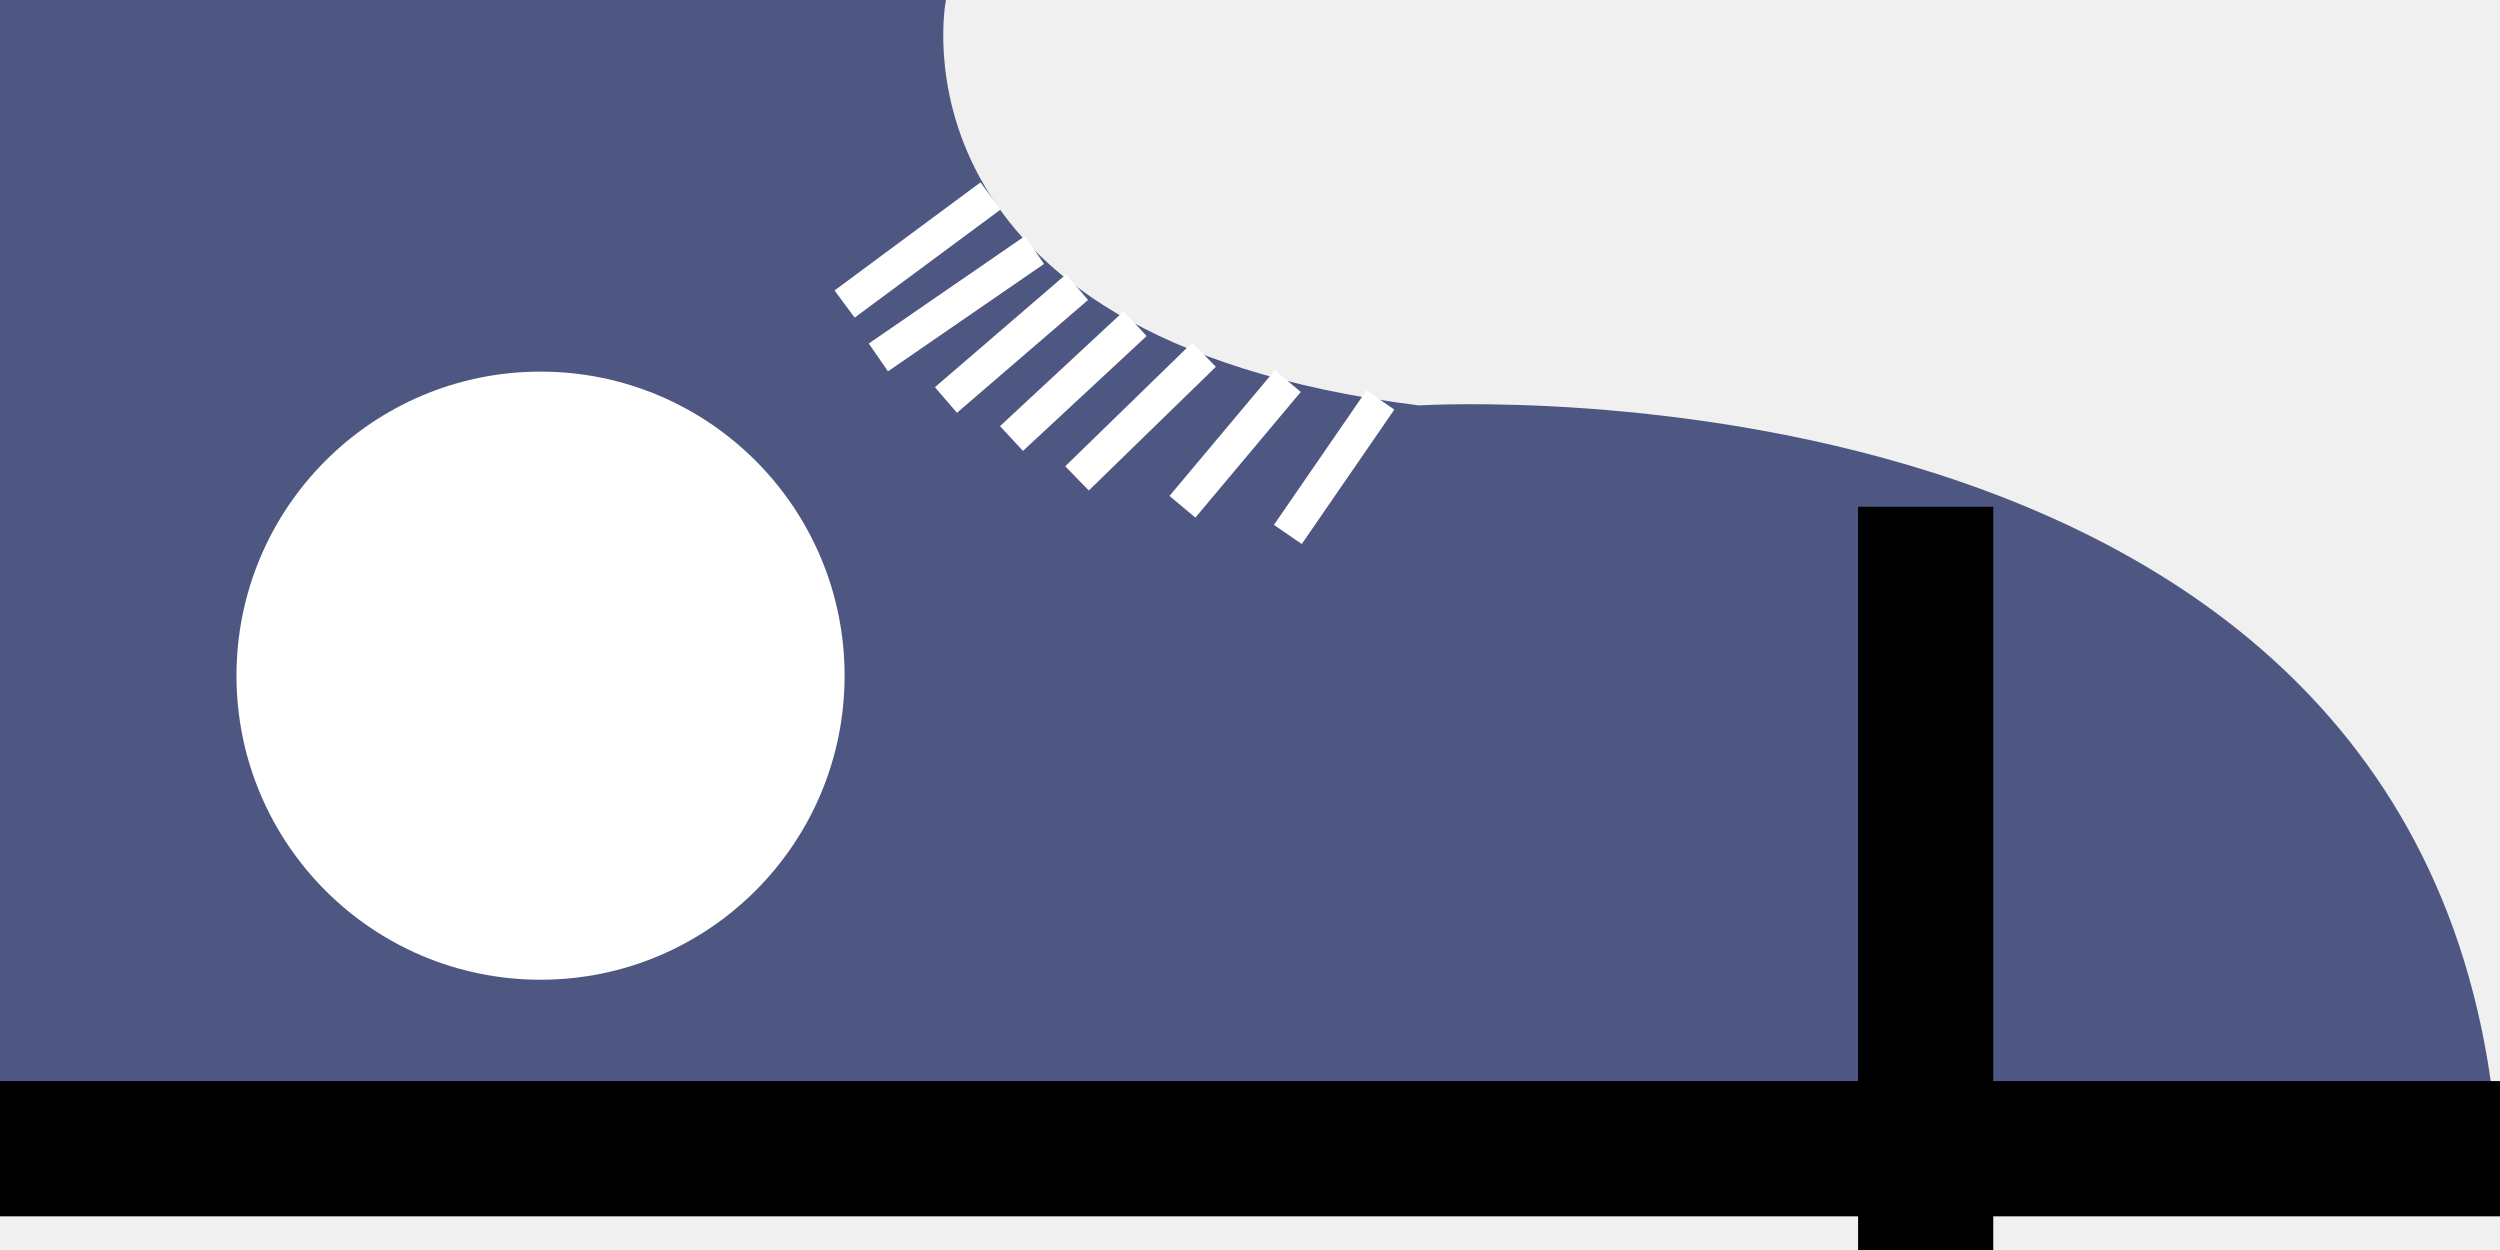
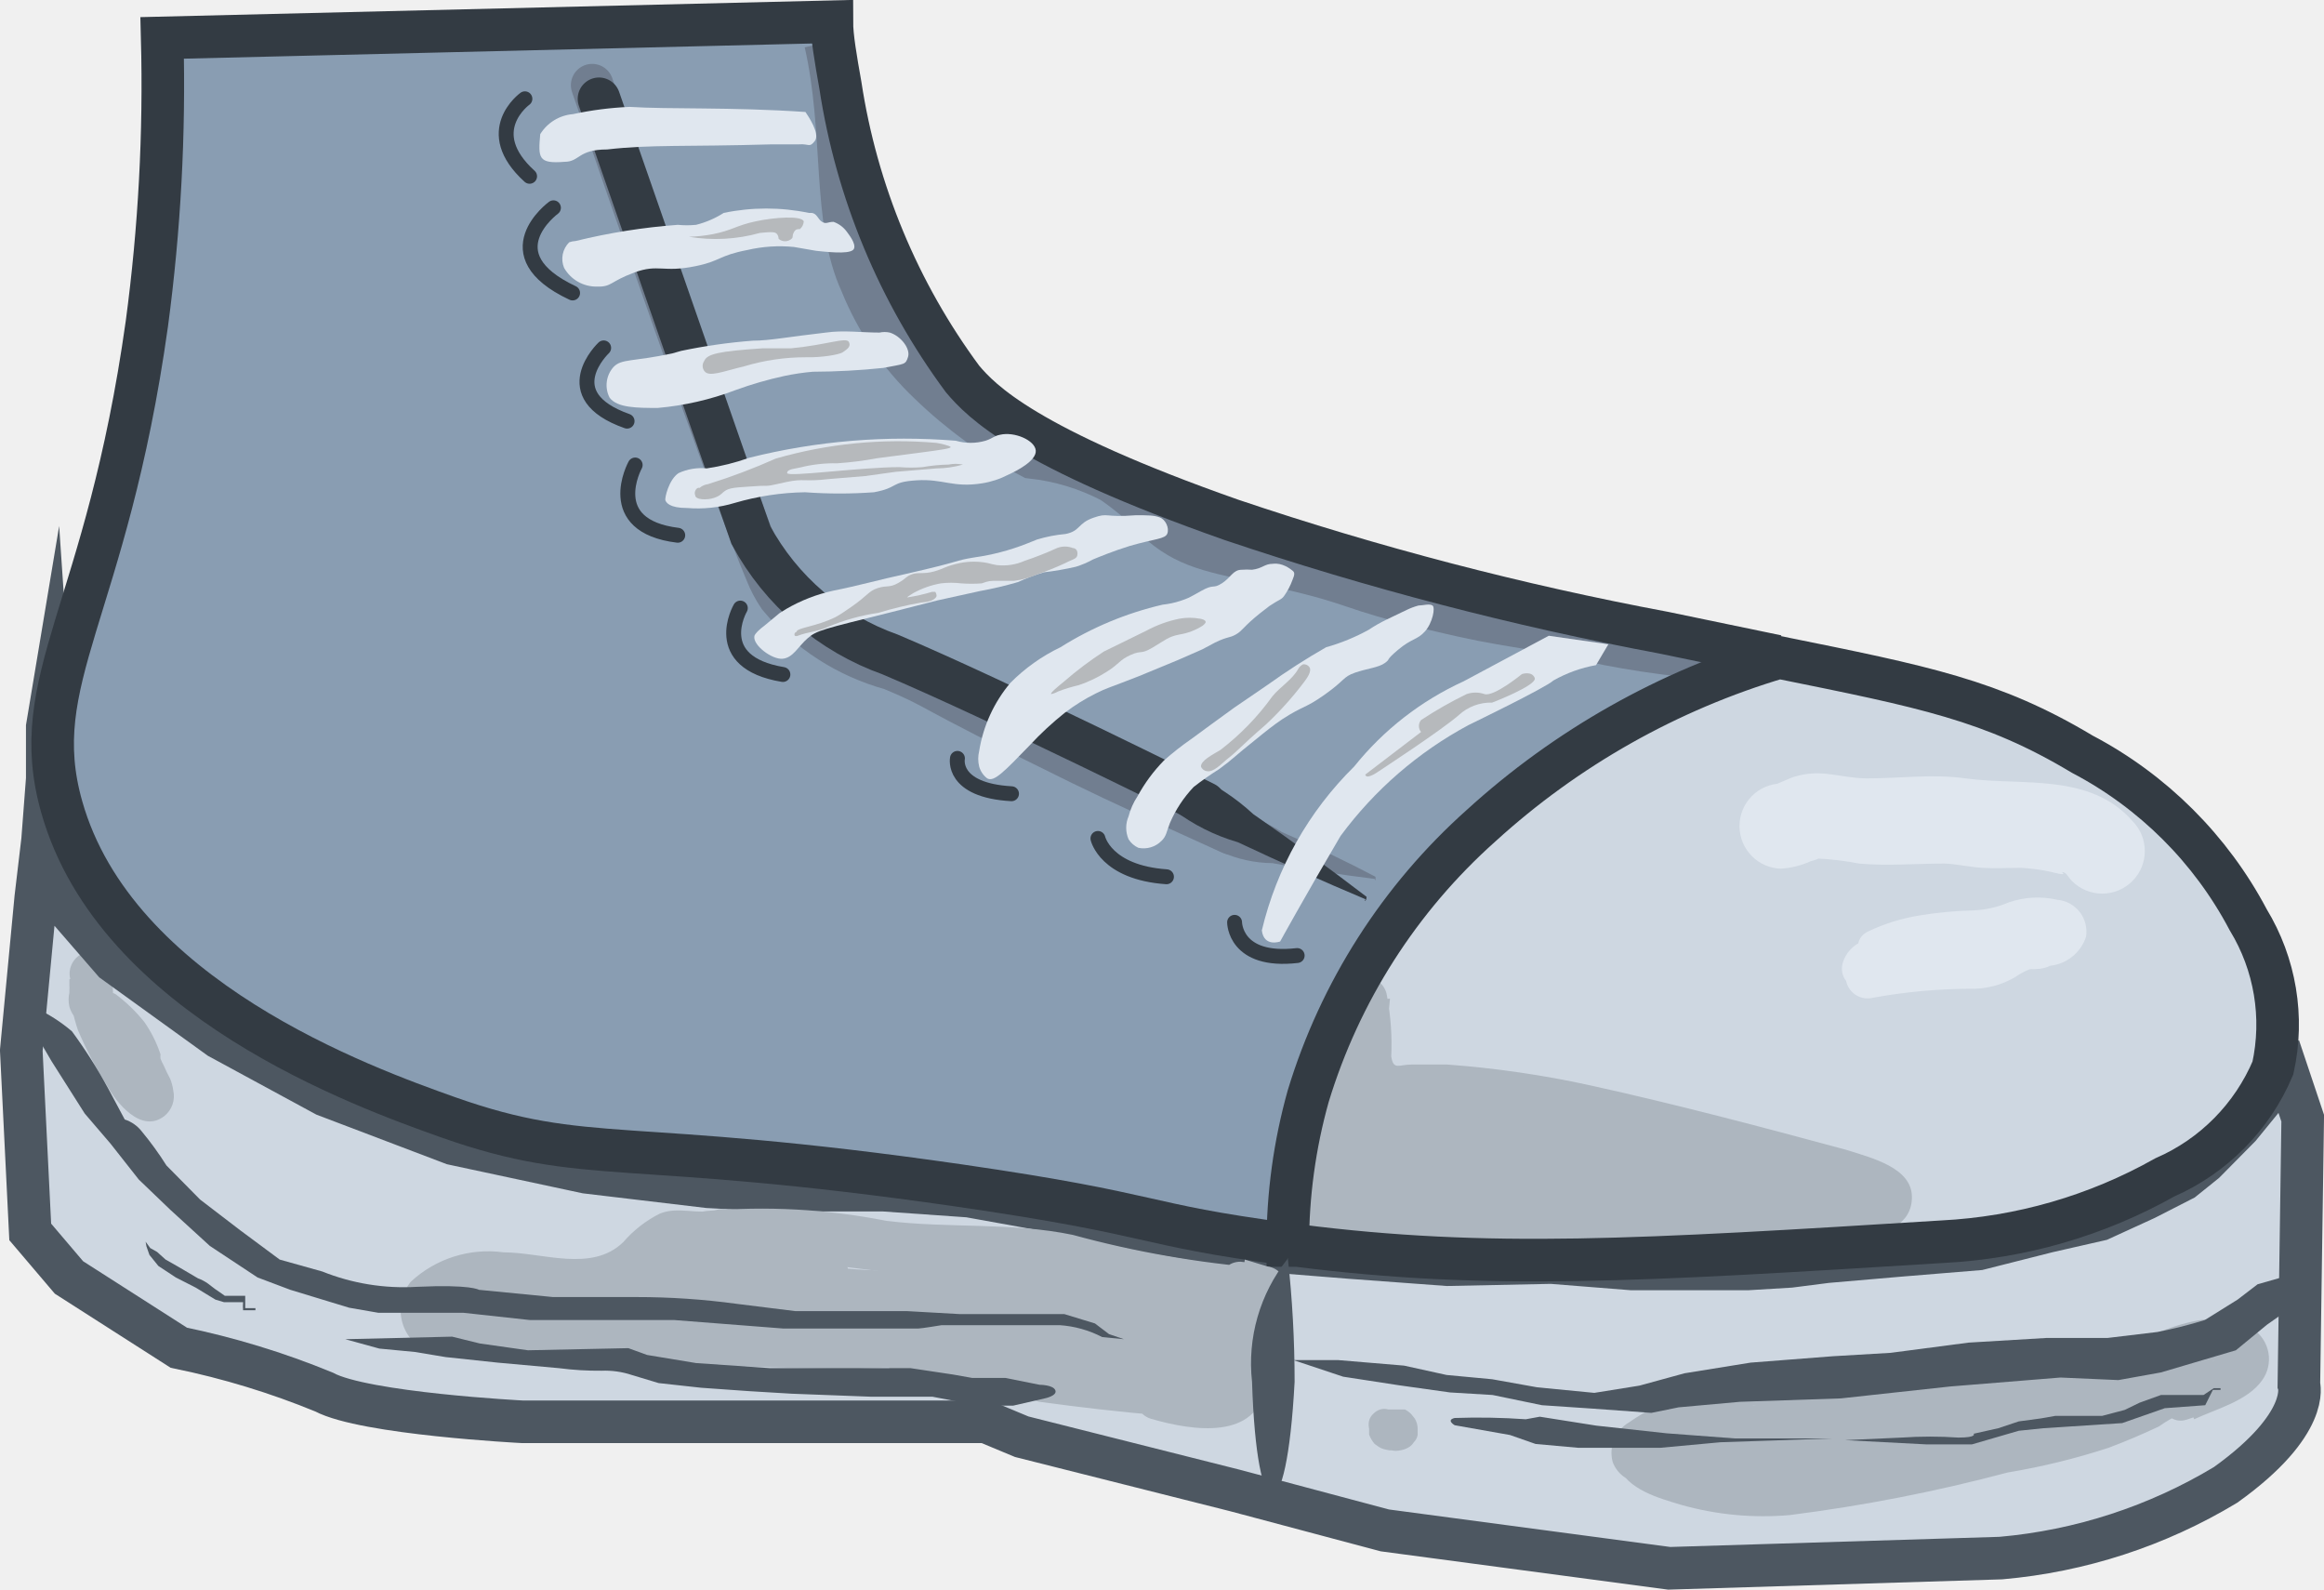
- <svg xmlns="http://www.w3.org/2000/svg" viewBox="0 0 37 18.5">
+ <svg xmlns="http://www.w3.org/2000/svg" viewBox="0 0 54.59 37.33">
  <defs>
-     <style>.cls-1{fill:#4e5782;}.cls-2,.cls-4{fill:none;}.cls-2{stroke:#000;}.cls-2,.cls-3,.cls-4{stroke-miterlimit:10;}.cls-3{fill:#fff;}.cls-3,.cls-4{stroke:#fff;}.cls-4{stroke-width:0.5px;}</style>
+     <style>.cls-1{fill:#ced7e1;}.cls-2{fill:#adb6bf;}.cls-10,.cls-3,.cls-5,.cls-6,.cls-7,.cls-8{fill:none;stroke-miterlimit:10;}.cls-3{stroke:#4d5761;}.cls-4{fill:#899db2;}.cls-5,.cls-7{stroke:#717e90;}.cls-10,.cls-6,.cls-8{stroke:#333b43;}.cls-10,.cls-7,.cls-8{stroke-linecap:round;}.cls-8{stroke-width:0.35px;}.cls-9{fill:#717e90;}.cls-11{fill:#333b43;}.cls-12{fill:#e0e7ef;}.cls-13{fill:#b6b9bc;}.cls-14{fill:#4d5761;}</style>
  </defs>
  <g id="Слой_2" data-name="Слой 2">
    <g id="Слой_1-2" data-name="Слой 1">
-       <path class="cls-1" d="M0,0H14s-1,5,7,6c0,0,16-1,16,12H0Z" />
-       <rect class="cls-2" x="28" y="8" width="1" height="10" />
-       <circle class="cls-3" cx="8" cy="10" r="4" />
-       <line class="cls-4" x1="14.66" y1="2.9" x2="12.5" y2="4.5" />
-       <line class="cls-4" x1="15.31" y1="3.7" x2="13" y2="5.29" />
-       <line class="cls-4" x1="15.94" y1="4.25" x2="14" y2="5.92" />
-       <line class="cls-4" x1="16.8" y1="4.79" x2="14.97" y2="6.49" />
-       <line class="cls-4" x1="17.82" y1="5.25" x2="15.94" y2="7.08" />
-       <line class="cls-4" x1="19.06" y1="5.64" x2="17.5" y2="7.5" />
-       <line class="cls-4" x1="20.43" y1="5.92" x2="19.06" y2="7.91" />
-       <rect class="cls-2" x="0.5" y="16.5" width="36" height="1" />
+       <path class="cls-1" d="M1.15,21.26l-.27,2.2L.64,25.33l.17,2.23L1,28.87l.76,1,1.9,1.2.85.47L6,32l2.08.66L9.69,33,12,33.2l11,.06,6.65,1.68,3,.77s3.13.47,3.13.51,2.88.29,2.88.29l3,.07L46,36.5l4-.79,2.63-1.27,1.09-1.24.12-1.4,0-2.51.12-2.2-.08-1.25-.43.1-1,1-1.23.91-5.77,1.59-14.27-.18-9.83-1.73-8-.48L7.66,25.25l-4.3-3L2,20.76l-.39-.62Z" />
+       <path class="cls-2" d="M1.63,23l0,.15a.43.43,0,0,1,0,.09c0,.1,0,.05,0,0s0,0,0,.07a.74.74,0,0,0,0,.33.68.68,0,0,0,.1.21s.05.07,0,0,0,0,0,0,.06.23.1.34a8.65,8.65,0,0,0,.67,1.28c.23.43.82,1.16,1.36.74a.6.6,0,0,0,.21-.6A1.17,1.17,0,0,0,4,25.34c-.06-.11-.11-.22-.16-.33a1,1,0,0,1-.07-.15s0,.05,0,0a.42.42,0,0,1,0-.1A2.91,2.91,0,0,0,3.39,24a3.75,3.75,0,0,0-.67-.65.5.5,0,0,0-.68.18.52.52,0,0,0,.18.69l.06.05.09.09a1.89,1.89,0,0,1,.2.2s0,0,0,.05,0-.05,0,0,.06.19.09.28.16.41.25.61.08.17.13.25a.64.64,0,0,0,.08.14l0,.05c0,.05,0,.05,0,0v-.27l0-.05.29-.23h.24c.12,0-.07,0,0,0l0,0a.23.23,0,0,1-.07-.07c-.09-.09,0,.07,0,0l-.08-.13c-.12-.21-.23-.42-.36-.62a1.83,1.83,0,0,1-.18-.3l0-.07A.87.87,0,0,1,2.85,24c0-.1-.05-.21-.08-.31a2.69,2.69,0,0,0-.19-.38l.07.25s0,0,0,0l0-.18a1,1,0,0,0,0-.17,3.5,3.5,0,0,0-.07-.45A.52.52,0,0,0,2,22.37a.52.52,0,0,0-.35.62Z" />
+       <path class="cls-1" d="M31.1,26.05a13.65,13.65,0,0,1,1.95-4.37,14.81,14.81,0,0,1,8.71-5.83l3.55.72,2.48.87,2.13,1.31,1.82,1.74,1.09,1.84.37,1.43L53,25.14l-.84,1.17-2.26,1.48-2.06.72-2.91.37-2.79.27-2.81.14H35.7l-3.6-.14-1.63-.21.3-2.47Z" />
+       <path class="cls-3" d="M53.53,24.59l.56,1.67L54,32.52s.29.91-1.72,2.35A12.3,12.3,0,0,1,47,36.59l-7.79.24-6.68-.89L29,35,24,33.74l-.84-.35-10.88,0s-3.72-.19-4.67-.7A19,19,0,0,0,4.2,31.65L1.62,30,.71,28.93.5,24.67l.34-3.59L1,19.73l.11-1.44V17.5l0-.43.07-.42.31,4.57,1.18,1.36,2.48,1.79,2.49,1.35,3,1.14,3.13.67,2.86.34,1.48.08h2.65l2,.14,2,.36,2.3.49,2.13.36,1,.11,1.5.12L34,29.7l2.44-.05,1.89.15,1.46,0,1.26,0,1-.06.86-.11,1.74-.15,1.83-.15,1.62-.41,1.23-.28,1.07-.49.88-.45.51-.41.82-.83.58-.71.22-.24" />
+       <path class="cls-2" d="M31,29a86.83,86.83,0,0,0,12.7,0c.56,0,1.22-.23,1.21-.9S44,27.2,43.36,27c-2-.54-4-1.07-6-1.51A23.79,23.79,0,0,0,34,25c-.28,0-.56,0-.85,0s-.42.14-.47-.19a6.14,6.14,0,0,0-.1-1.42.5.5,0,0,0-1,.13,17.83,17.83,0,0,1-1,4.4.51.51,0,0,0,.49.64,112.08,112.08,0,0,0,12,0c.45,0,.73-.69.25-.93a7.1,7.1,0,0,0-2.53-.6,18.37,18.37,0,0,1-2.93-.61,19.54,19.54,0,0,0-2.82-.56,5.85,5.85,0,0,0-2.73.05c-.53.21-1.07.81-.53,1.34s1.67.45,2.34.53c2.16.23,4.33.42,6.49.61.64.06.64-.94,0-1l-4.93-.45c-.8-.08-1.6-.16-2.4-.26a3.47,3.47,0,0,0-.55-.08c-.17-.11-.24-.07-.2.13s0,.27.25.08A3.24,3.24,0,0,1,34,26.68a22,22,0,0,1,4.55.87,12,12,0,0,0,2.14.39,6.32,6.32,0,0,1,2.23.48l.25-.93a112.08,112.08,0,0,1-12,0l.48.63a19.06,19.06,0,0,0,1-4.67l-1,.13c.25.7-.24,1.85.61,2.28a3.92,3.92,0,0,0,1.53.08,12,12,0,0,1,1.8.22c2.36.44,4.68,1,7,1.67l.92.25s.58.2.4,0c-.06-.08-.76,0-.87,0l-1,0c-1.21.05-2.41.15-3.62.19A49.32,49.32,0,0,1,31,28c-.64-.07-.63.93,0,1Z" />
+       <path class="cls-2" d="M31.71,26c0,.08,0,.09,0,0s0,.08,0,.05a1.08,1.08,0,0,0-.13.29,1.66,1.66,0,0,0-.1.54,1.88,1.88,0,0,0,0,.53.64.64,0,0,0,.53.44,1.75,1.75,0,0,0,1.19-.1,1.39,1.39,0,0,0,.42-.31,1.57,1.57,0,0,0,.19-.26s.13-.22.07-.16l-.22.13c-.07,0,0,0,0,0h.52a1.66,1.66,0,0,1,.54.14c.41.16.86.07,1.26.22a.52.52,0,0,0,.62-.35.52.52,0,0,0-.35-.62c-.38-.13-.79-.06-1.16-.18a5.25,5.25,0,0,0-.52-.17,3.77,3.77,0,0,0-.67,0,1.35,1.35,0,0,0-.66.09c-.2.12-.22.32-.36.49a.61.61,0,0,1-.68.15l.18.18v0l.06.25a1.51,1.51,0,0,1,.07-.67,1.11,1.11,0,0,0,.12-.89.53.53,0,0,0-.62-.35.51.51,0,0,0-.34.62Z" />
+       <polygon class="cls-4" points="4.11 1.16 3.92 3.46 3.5 8.54 2.34 13.35 1.62 16.27 1.62 18.53 2.53 20.84 5.16 23.46 8.91 25.46 12.28 26.51 16.18 26.93 19.71 27.22 24.04 27.87 27.24 28.53 29.73 29.03 30.17 29.03 30.25 27.15 30.99 24.09 32.41 21.58 35.36 18.53 38.54 16.36 40.03 15.76 40.57 15.38 40.27 14.73 36.17 13.99 32.54 13.13 29.27 12.08 27.27 11.27 25.28 10.4 23.71 9.54 22.35 8.42 20.8 5.36 20.2 3.18 19.82 0.68 15.02 0.81 8.56 1.07 5.82 1.16 4.11 1.16" />
+       <path class="cls-5" d="M19.39,1c.48,2.1.16,4.18.84,5.65A6.68,6.68,0,0,0,21.83,9a10.49,10.49,0,0,0,2.4,1.74,5.31,5.31,0,0,1,1.88.57,6.92,6.92,0,0,1,1.16,1c.72.61,1.35.65,2.84,1,1.93.44,1.42.48,3.59,1,1.95.47,1.81.3,4.08.82a22.83,22.83,0,0,0,3.4.39" />
+       <path class="cls-6" d="M53.39,25.08a4.87,4.87,0,0,1-2.54,2.57,11.87,11.87,0,0,1-5.22,1.51c-7.11.44-10.66.66-15.15.09l-.23,0a12.9,12.9,0,0,1,.48-3.51,13.94,13.94,0,0,1,4.06-6.35,18,18,0,0,1,7-3.95c3.41.69,5,1,7.12,2.27a9.29,9.29,0,0,1,3.9,3.89A4.73,4.73,0,0,1,53.39,25.08Z" />
+       <path class="cls-6" d="M30.25,29.22c-3.6-.48-2.9-.68-7.72-1.38-7.89-1.14-8.71-.44-12-1.6-2-.71-7.81-2.8-9.08-7.29-.85-3,1.05-4.56,2-11.35A42.17,42.17,0,0,0,3.81.89L19.54.51c0,.35.09.87.2,1.49a15.52,15.52,0,0,0,2.87,6.9c.44.52,1.48,1.61,6.32,3.31a75,75,0,0,0,10.16,2.65l2.65.55" />
+       <path class="cls-7" d="M13.91,2C14.49,3.7,17.25,11.7,18,13.44a2.92,2.92,0,0,0,.3.57,5.22,5.22,0,0,0,2.64,1.7c1.26.53.46.27,4.46,2.23.94.46,2.13,1,3.52,1.63" />
+       <path class="cls-8" d="M12.33,2.32s-1.06.76.11,1.82" />
+       <path class="cls-8" d="M13,4.88s-1.49,1.09.45,2" />
+       <path class="cls-8" d="M14.18,8.17S13,9.28,14.73,9.89" />
+       <path class="cls-8" d="M14.92,10.92s-.79,1.43,1,1.65" />
+       <path class="cls-8" d="M17.39,14.28s-.74,1.27,1,1.56" />
+       <path class="cls-8" d="M22.49,17.81s-.15.75,1.27.83" />
+       <path class="cls-8" d="M25.79,19.69s.18.8,1.61.9" />
+       <path class="cls-8" d="M29,21.66s0,.95,1.47.78" />
+       <path class="cls-9" d="M32.29,20.64c-.81-.1-1.61-.22-2.4-.37a3,3,0,0,1-2.21-1,.07.07,0,0,1,0-.09,2.92,2.92,0,0,1,2.43.36c.74.32,1.48.67,2.2,1.05a0,0,0,0,1,0,.09Z" />
+       <path class="cls-10" d="M14.07,2.32l3.57,10.25a6,6,0,0,0,3.27,2.8c2.58,1.09,7.39,3.49,7.39,3.49" />
+       <path class="cls-11" d="M32.08,21.12c-1-.42-2-.87-3-1.34a4.63,4.63,0,0,1-2.64-2,5.12,5.12,0,0,1,3,1.34c.9.62,1.78,1.27,2.66,1.94,0,0,0,.11-.05.09Z" />
+       <path class="cls-12" d="M29.64,21.85A8,8,0,0,1,31.81,18a7.05,7.05,0,0,1,2.57-2l2-1.07,1.4.2-.29.49a3.16,3.16,0,0,0-1,.36c-.18.17-2,1.05-2,1.05a9.08,9.08,0,0,0-3,2.6c-.86,1.46-1.42,2.48-1.42,2.48S29.69,22.25,29.64,21.85Z" />
+       <path class="cls-13" d="M32.07,18.19l1.31-1a.22.22,0,0,1,0-.28,9.36,9.36,0,0,1,1.07-.61.64.64,0,0,1,.42,0c.22.07.88-.47.88-.47s.23-.08.3.09-1,.58-1,.58a1.11,1.11,0,0,0-.78.29c-.38.34-1.94,1.36-1.94,1.36S32.09,18.31,32.07,18.19Z" />
+       <path class="cls-12" d="M12.69,3.15a1,1,0,0,1,.77-.47,7.94,7.94,0,0,1,1.33-.17c.93.06,2.37,0,4.13.12.06.09.35.51.22.68s-.13.06-.38.08l-.63,0c-2.06.06-2.82,0-3.87.12-.69,0-.64.29-1,.29C12.64,3.85,12.64,3.71,12.69,3.15Z" />
+       <path class="cls-12" d="M13.52,5.66a14.57,14.57,0,0,1,2.4-.38,2.23,2.23,0,0,0,.43,0A2.2,2.2,0,0,0,17,5,4.9,4.9,0,0,1,19,5h.05c.14,0,.16.15.26.21s.13,0,.27,0a.66.66,0,0,1,.31.23c.05.07.22.28.17.4s-.44.1-.89.05l-.52-.09a3.37,3.37,0,0,0-1.09.07c-.68.13-.63.26-1.22.38-.77.16-.87-.06-1.44.15s-.53.34-.87.33a.87.87,0,0,1-.78-.44.55.55,0,0,1,.12-.6A.51.51,0,0,1,13.52,5.66Z" />
+       <path class="cls-13" d="M16.18,5.56a3.47,3.47,0,0,0,.56-.06c.46-.09.54-.2,1-.3s1.1-.14,1.14,0a.26.26,0,0,1-.09.18c-.06,0-.11,0-.15.09s0,.1-.05.14a.23.23,0,0,1-.3,0s0-.1-.07-.14-.33,0-.37,0A3.84,3.84,0,0,1,16.18,5.56Z" />
+       <path class="cls-12" d="M14.41,8.62c.19-.2.44-.12,1.38-.32L16,8.24A13,13,0,0,1,17.69,8c.39,0,.83-.09,1.71-.19.41-.06.84,0,1.26,0a.56.56,0,0,1,.24,0c.26.08.49.38.43.57s-.07.16-.58.26a16.46,16.46,0,0,1-1.66.09,5.54,5.54,0,0,0-.67.1,8.71,8.71,0,0,0-1.14.33,6.81,6.81,0,0,1-1.83.42c-.48,0-.95,0-1.13-.24A.64.64,0,0,1,14.41,8.62Z" />
+       <path class="cls-13" d="M16.54,8.48c.07-.17.34-.23,1.37-.3l.67,0c.84-.08,1.3-.27,1.36-.15s-.06.18-.14.24-.52.13-.87.12a5,5,0,0,0-1.44.21c-.5.12-.83.26-.94.12A.2.2,0,0,1,16.54,8.48Z" />
+       <path class="cls-12" d="M16.14,11.93c-.42,0-.49-.13-.51-.18s.08-.49.31-.64A1.27,1.27,0,0,1,16.6,11a5.28,5.28,0,0,0,1-.25,15,15,0,0,1,4.85-.4,1.26,1.26,0,0,0,.7,0c.18-.06.19-.11.34-.14.34-.08.82.13.84.37s-.45.48-.65.57a2,2,0,0,1-.61.2c-.69.11-.91-.11-1.54-.07s-.41.17-1,.28a11,11,0,0,1-1.62,0,6.24,6.24,0,0,0-1.65.25A3,3,0,0,1,16.14,11.93Z" />
+       <path class="cls-13" d="M16.33,11.63c0,.11.28.12.45.06s.16-.11.28-.18.38-.07.8-.1c.26,0,.19,0,.61-.09s.41,0,1-.07l.85-.07.72-.1L22,11a2.31,2.31,0,0,0,.62-.09.86.86,0,0,0-.34,0,3.94,3.94,0,0,0-.61.06,3.35,3.35,0,0,1-.54,0c-.91,0-2.63.24-2.64.14s.24-.11.3-.13a3.29,3.29,0,0,1,.88-.1,8.14,8.14,0,0,0,.94-.12l1-.13c.54-.07.72-.1.72-.13s-.26-.09-.34-.1a10.38,10.38,0,0,0-3.77.37,14.32,14.32,0,0,1-1.59.6.38.38,0,0,0-.2.09C16.37,11.43,16.29,11.55,16.33,11.63Z" />
+       <path class="cls-12" d="M17.72,14.94s0-.07.24-.25l.35-.29.16-.1a3.82,3.82,0,0,1,1.11-.43c.56-.11,1.13-.27,1.69-.39,1.37-.31,1.12-.31,1.62-.39a5.4,5.4,0,0,0,1.22-.32l.25-.1a3.32,3.32,0,0,1,.67-.13c.35-.07.28-.25.65-.38s.24,0,1-.06c.29,0,.42,0,.56.05s.23.25.18.38-.29.12-.88.29c-.39.12-.75.27-.87.32a2.08,2.08,0,0,1-.4.17,6.94,6.94,0,0,1-.75.13,4.61,4.61,0,0,0-.61.23,8.74,8.74,0,0,1-.89.21l-1,.22-1.1.28c-1.6.4-1.73.42-1.95.61s-.34.46-.59.48S17.68,15.15,17.72,14.94Z" />
+       <path class="cls-13" d="M18.71,14.84c0-.1.46-.12.92-.35.13-.07.22-.14.37-.24.39-.27.4-.37.62-.44s.27,0,.48-.12.16-.14.31-.2.28,0,.53-.07.25-.12.62-.2a1.69,1.69,0,0,1,.63,0,2.25,2.25,0,0,0,.22.05,1.26,1.26,0,0,0,.66-.1,7.76,7.76,0,0,0,.76-.3.51.51,0,0,1,.37,0s.11,0,.11.13-.09.12-.28.22a6.53,6.53,0,0,1-.67.27,1.91,1.91,0,0,1-.54.15c-.15,0-.19,0-.38,0s-.21,0-.38.06a3.13,3.13,0,0,1-.48,0,2,2,0,0,0-.48,0,2.09,2.09,0,0,0-.65.23c-.1.06-.14.09-.14.1a4.13,4.13,0,0,0,.58-.13s.05,0,.08,0A.18.18,0,0,1,22,14c-.05.12-.25.14-.36.15a8.42,8.42,0,0,0-1,.24,5,5,0,0,0-1.19.33c-.22.11-.48.12-.71.21a.08.08,0,0,1-.07,0A.06.06,0,0,1,18.71,14.84Z" />
+       <path class="cls-12" d="M29.9,13.24c-.2,0-.24.11-.49.14a1.56,1.56,0,0,0-.24,0c-.21,0-.25.18-.47.32s-.17,0-.49.18-.28.16-.48.23a2,2,0,0,1-.42.09,7.82,7.82,0,0,0-2.4,1,4.22,4.22,0,0,0-1.18.84A3.3,3.3,0,0,0,23,17.64.75.75,0,0,0,23,18a.52.52,0,0,0,.19.28c.16.09.39-.15,1-.78a7.47,7.47,0,0,1,.82-.76,4.46,4.46,0,0,1,.74-.46c.26-.13.26-.11,1-.4l.92-.38.57-.25.3-.16c.31-.15.33-.1.49-.19s.17-.18.57-.5l.22-.17c.24-.16.27-.14.34-.23a1.61,1.61,0,0,0,.2-.38c.06-.14.05-.18,0-.22S30.12,13.21,29.9,13.24Z" />
+       <path class="cls-13" d="M28.24,14.7s.09-.06.08-.1-.07-.06-.13-.07a1.34,1.34,0,0,0-.49,0,2.81,2.81,0,0,0-.77.28l-1,.49A8.36,8.36,0,0,0,25,16c-.17.14-.33.27-.31.3a.52.52,0,0,0,.16-.06,3.68,3.68,0,0,1,.49-.15,3,3,0,0,0,.65-.31c.32-.2.3-.28.57-.4s.22,0,.51-.17.37-.26.64-.31A1.42,1.42,0,0,0,28.24,14.7Z" />
+       <path class="cls-12" d="M26.51,19.71a.68.68,0,0,1,0-.54,1.56,1.56,0,0,1,.21-.47,3.79,3.79,0,0,1,.62-.84,6.73,6.73,0,0,1,.65-.51c.28-.21.59-.43,1-.73l.79-.54a15.86,15.86,0,0,1,1.37-.88,4.7,4.7,0,0,0,1-.41,3.53,3.53,0,0,1,.42-.24l.48-.23a1.55,1.55,0,0,1,.27-.1c.1,0,.26-.05.33,0s0,.41-.18.61-.31.16-.63.43-.16.2-.31.31-.43.13-.71.23-.22.17-.7.51-.49.25-1,.58c-.22.15-.37.27-.64.49-.48.38-.51.44-.84.68a7.17,7.17,0,0,0-.6.42,2.87,2.87,0,0,0-.56.85c-.08.2-.08.31-.2.42a.59.59,0,0,1-.54.16A.53.53,0,0,1,26.51,19.71Z" />
+       <path class="cls-13" d="M28.21,18c0-.14.26-.27.46-.39a6,6,0,0,0,1.22-1.26c.19-.23.47-.39.61-.65a.27.27,0,0,1,.11-.1.16.16,0,0,1,.15.07c.06.1-.07.27-.13.35a7.78,7.78,0,0,1-.9,1c-.67.58-.58.55-.92.82-.13.11-.31.3-.46.27A.17.17,0,0,1,28.21,18Z" />
+       <path class="cls-2" d="M41.26,33a16,16,0,0,0-2.49.28A.9.9,0,0,0,38,34.4c.21.59,1,.79,1.49.94a7.1,7.1,0,0,0,2.55.24,38.82,38.82,0,0,0,5.12-1A16.18,16.18,0,0,0,49.53,34c.4-.15.8-.32,1.18-.5a3.3,3.3,0,0,1,1.2-.53l-.35-.86a.61.61,0,0,1-.4.3l.38.92c.51-.24,1.26-.43,1.6-.92a.85.85,0,0,0-.22-1.2c-1.1-.72-2.74.38-3.78.73A27.15,27.15,0,0,1,40,33.08v1l6.28-.18a16.69,16.69,0,0,0,2.83-.19,3,3,0,0,0,1.93-1.07c.38-.64-.28-1.07-.86-1.1a18.09,18.09,0,0,0-3,.38c-2.07.28-4.15.5-6.23.68a4.43,4.43,0,0,0-2.68.8.83.83,0,0,0-.39.93.75.75,0,0,0,.77.49c.64,0,.65-1,0-1l.21.18-.15.36c.71-.78,1.75-.71,2.73-.8s2-.2,3.05-.31,2-.23,2.93-.36l1.35-.18c.27,0,1.31-.34,1.54-.12l-.14-.36c0-.08-.43.21-.44.22a2.65,2.65,0,0,1-.49.2,4.85,4.85,0,0,1-1.2.19c-.87,0-1.74.06-2.61.08L40,33.08a.5.5,0,0,0,0,1,28.11,28.11,0,0,0,6.35-.48,26.57,26.57,0,0,0,3-.74c.5-.17,1-.39,1.47-.58s1.17-.51,1.61-.2l-.23-.3c.05.13-1.13.6-1.22.64-.52.24-.15,1.09.38.92a1.68,1.68,0,0,0,.85-.56.51.51,0,0,0-.36-.85,3,3,0,0,0-1.39.51,13.19,13.19,0,0,1-1.91.78c-1.26.4-2.58.61-3.87.89a12.11,12.11,0,0,1-4.14.44,5.21,5.21,0,0,1-1-.21,5.49,5.49,0,0,0-.57-.2l-.12.09.14,0a5,5,0,0,0,1-.13c.38,0,.76-.08,1.15-.1.64,0,.64-1,0-1Z" />
+       <path class="cls-12" d="M41.81,20.4a1.94,1.94,0,0,0,.71-.17s.29-.08.15-.07a6.89,6.89,0,0,1,1,.12c.66.06,1.31,0,2,0,.22,0,.58.08.89.1s.61,0,.91,0a4.42,4.42,0,0,1,.73.1s.39.11.23,0c.11,0,.12.08.24.21a1,1,0,0,0,1.42,0,1,1,0,0,0,0-1.41c-1-1.14-2.59-.82-3.92-1-.77-.11-1.54,0-2.32,0-.38,0-.76-.11-1.14-.12a1.87,1.87,0,0,0-.62.1l-.33.14c-.17.08-.13.07.1,0a1,1,0,0,0-1,1,1,1,0,0,0,1,1Z" />
+       <path class="cls-2" d="M45.4,33.4c-.95.15-1.9.29-2.86.35a19.9,19.9,0,0,1-2.89-.07c-.64-.06-.64.94,0,1a18.89,18.89,0,0,0,3,.06c1-.07,2-.22,3-.37a.51.51,0,0,0,.35-.62.52.52,0,0,0-.61-.35Z" />
+       <path class="cls-2" d="M24.7,29.76a4.67,4.67,0,0,1-.91.15c-.28,0-.57-.08-.85-.08-.59,0-1.17,0-1.76,0a10.14,10.14,0,0,1-3.34-.45l-.14,1a12.78,12.78,0,0,1,1.75,0c.64.05.64-.95,0-1a12.78,12.78,0,0,0-1.75,0,.5.5,0,0,0-.13,1,11,11,0,0,0,3.61.49c.63,0,1.26,0,1.89,0a6,6,0,0,0,.84.07A9.78,9.78,0,0,0,25,30.72c.63-.11.36-1.08-.27-1Z" />
+       <path class="cls-12" d="M44.26,22.88c-.11.11-.13.14-.06.11l.12,0c.09-.05.15-.12.23-.17a2.17,2.17,0,0,0,.38-.22c.4-.33,0-.95-.49-.83l-.43.11.39.91a4.22,4.22,0,0,1,1-.28,8.57,8.57,0,0,1,1-.07,3,3,0,0,0,1.06-.22.74.74,0,0,1,.33-.09l.24,0,.1,0c.12,0,.09,0-.08-.11v-.27l0,.06.13-.22c-.06.08-.26.09-.37.11a3,3,0,0,0-.52.11c-.34.14-.59.38-1,.38a16.8,16.8,0,0,0-2.55.24.5.5,0,0,0,.26,1,13.08,13.08,0,0,1,2.25-.21,2,2,0,0,0,1.08-.27,1.7,1.7,0,0,1,.35-.19c.16,0,.32,0,.48-.08A1,1,0,0,0,49,22a.75.75,0,0,0-.68-.87,2.06,2.06,0,0,0-1.13.06,2.39,2.39,0,0,1-.84.19,9,9,0,0,0-1.27.12,4.45,4.45,0,0,0-1.19.37c-.52.24-.14,1,.39.91l.43-.11-.49-.83c.05-.05.09-.05,0,0a.67.67,0,0,0-.18.07c-.11.07-.19.15-.25.18a.79.79,0,0,0-.51.54c-.14.62.83.89,1,.26Z" />
+       <path class="cls-14" d="M3.42,29.16l.11.15.16.09.2.18.3.17.46.27a1,1,0,0,1,.23.12l.17.13.16.11.07.05h.48s0,0,0,.18,0,.11,0,.11H6v.05s-.27,0-.29,0a1.16,1.16,0,0,1,0-.19H5.26l-.2-.06-.46-.28L4.13,30l-.41-.27-.21-.26-.07-.2Z" />
+       <path class="cls-14" d="M43.34,33.82l1.33-.06a9.73,9.73,0,0,1,1.33,0c.45,0,.36-.09.36-.09l.58-.13.48-.16.52-.07.34-.06h1.1l.53-.14.35-.17.5-.18h1L52,32.6h.16l0-.14,0,0,0,.12,0,.06-.18,0L51.8,33l-.95.07-1,.35L48,33.54l-.58.06-1.1.32-1.07,0Z" />
+       <path class="cls-2" d="M25.34,32.49a9,9,0,0,1,1.27.15,4.63,4.63,0,0,0,1.34.14c.13,0,.25,0,.38-.06l.1,0a.41.41,0,0,0,.16,0,.77.77,0,0,0,.49-.57,2.28,2.28,0,0,1,.18-.52,1,1,0,0,0-.05-.89.49.49,0,0,0-.68-.18.5.5,0,0,0-.18.68s0,.06,0,.06.07-.22,0-.1a1.85,1.85,0,0,0-.13.29,2.76,2.76,0,0,0-.08.27s0,.07,0,.1a.09.09,0,0,0,0,.05s0,0,0,0,.19-.16.19-.15h-.14l-.25.05a3.78,3.78,0,0,1-.46,0c-.3,0-.61-.11-.92-.16s-.79-.1-1.19-.12a.5.5,0,0,0-.5.5.51.51,0,0,0,.5.5Z" />
+       <path class="cls-2" d="M19.83,29.94c-.61-.11-1.21-.23-1.81-.36s-1.24-.12-1.58-.47l-.11.78a5.43,5.43,0,0,1,3.12-.19c1.15.15,2.29.28,3.44.4s2.3.2,3.45.28c.21,0,1.56.05,1.56.37s-.61.37-.75.4a2,2,0,0,1-.91,0l-.13,1c.64-.06,1.94-.1,2.27-.79s-.46-1.12-1-1.32a23.81,23.81,0,0,0-5.7-1c-.55-.06-.68.89-.13,1l3,.53,1.44.26a1.79,1.79,0,0,1,1.16.43l.35-.86c-1,0-1.95.05-2.92.14-.53,0-.73.85-.14,1l2.09.47.13-1-7.43-.48v1c1.43,0,2.87-.05,4.3,0a.5.5,0,0,0,.13-1,22.16,22.16,0,0,0-7.08-.39c-.51.06-.73.85-.13,1l3.29.71.13-1-9.18-.64.35.85c.28-.25,1.24,0,1.59,0,.62,0,1.23,0,1.84-.05L18,30.83a.5.5,0,0,0,0-1l-3.57-.22v1a3.24,3.24,0,0,1,.92.21c.43.16.77-.38.57-.73-.51-.9,2.89-.66,3.27-.62a30.38,30.38,0,0,0,3.44.36,14.15,14.15,0,0,1,1.95.09c.5.09,1,.23,1.5.35a16.47,16.47,0,0,0,3.56.47.5.5,0,0,0,.13-1l-.53-.16-.13,1c-.33,0-.26,1.57-.39,1.76s0,.18-.16.12a2.77,2.77,0,0,1-.41,0,3.26,3.26,0,0,1-.87-.16l.22.84.1-.11a.5.5,0,0,0-.35-.85c-.87-.08-1.74-.17-2.6-.29l.12.92.48-.25c.48-.25.2-.89-.25-.94a31.56,31.56,0,0,0-3.64-.15v1l2.38-.1a.5.5,0,0,0,.13-1,9.49,9.49,0,0,0-2.66-.24l-2.79,0c-1.93,0-3.87-.13-5.81-.21l-1.34-.06c-.1,0-.64.06-.72,0s0-.23.24-.29a5.9,5.9,0,0,1,2.44,0,2.54,2.54,0,0,0,1.93-.48c.25-.21.45-.54.76-.63s.78.07,1.18-.05a.5.5,0,0,0-.26-1c-.45.13-.89-.09-1.34.09a2.78,2.78,0,0,0-.86.67c-.74.72-1.9.24-2.81.24a2.67,2.67,0,0,0-2.18.69A1.06,1.06,0,0,0,10,31.72a4.55,4.55,0,0,0,1.52.15l1.7.07c1.15,0,2.31.1,3.46.13s2.25.07,3.38.08a13.6,13.6,0,0,1,3.55.21l.13-1-2.38.1a.5.5,0,0,0,0,1,31.56,31.56,0,0,1,3.64.15l-.25-.93L24.3,32c-.36.19-.32.86.12.92.95.13,1.9.24,2.86.32l-.35-.86-.11.11a.5.5,0,0,0,.22.83c1,.29,2.48.5,2.69-.77.14-.84.77-2.83-.59-2.92-.58,0-.66.83-.13,1l.53.15.13-1A24.08,24.08,0,0,1,25.2,29c-1.44-.3-2.93-.15-4.38-.33a15.12,15.12,0,0,0-4.24-.23c-1,.15-2.14,1-1.5,2.13l.57-.73a4.08,4.08,0,0,0-1.19-.25c-.64,0-.64,1,0,1l3.57.22v-1c-1.42.06-2.83.14-4.25.18A14.42,14.42,0,0,1,11.7,30a1.56,1.56,0,0,0-1.32.34c-.35.3-.05.82.35.85l9.18.64a.5.5,0,0,0,.13-1l-3.28-.71-.14,1a21.69,21.69,0,0,1,6.82.35l.13-1c-1.43,0-2.87,0-4.3,0a.5.5,0,0,0,0,1l7.43.48a.51.51,0,0,0,.13-1l-2.08-.47-.13,1c1-.09,1.94-.14,2.92-.14a.51.51,0,0,0,.36-.85c-.58-.71-1.74-.71-2.57-.86L21.85,29l-.14,1c1.19.14,2.39.24,3.57.46a11.39,11.39,0,0,1,1.65.42,3.25,3.25,0,0,1,.43.18c.05-.23,0-.28-.24-.14a7.4,7.4,0,0,0-1,.18c-.54.05-.71.83-.14,1,.93.25,3.08,0,3-1.38s-2.47-1.28-3.44-1.36c-1.77-.13-3.53-.31-5.29-.52-1.48-.18-3-.47-4.36.23a.51.51,0,0,0-.1.79,2.87,2.87,0,0,0,1.55.62c.76.17,1.52.32,2.28.46s.9-.85.27-1Z" />
+       <path class="cls-14" d="M30.25,29.54a26.59,26.59,0,0,1,.16,2.91c-.19,3.58-.89,3.49-1,0a3.93,3.93,0,0,1,.83-2.88Z" />
+       <path class="cls-2" d="M32.56,34.06h.18l-.13,0,.08,0a.44.44,0,0,0,.2,0,.55.55,0,0,0,.18-.06.35.35,0,0,0,.14-.13.32.32,0,0,0,.09-.17l0-.14a.45.45,0,0,0-.07-.25l-.08-.1A.54.54,0,0,0,33,33.1h-.06l-.19,0h-.14a.34.34,0,0,0-.19,0,.39.39,0,0,0-.16.1.34.34,0,0,0-.1.16.41.41,0,0,0,0,.19l0,.14a.71.71,0,0,0,.13.22l.1.07a.45.45,0,0,0,.25.07Z" />
+       <path class="cls-14" d="M.83,23.67a3.71,3.71,0,0,1,.86.55,11.7,11.7,0,0,1,.85,1.34l.39.73a.83.83,0,0,1,.4.28,7.71,7.71,0,0,1,.58.8l.79.8.94.72.93.69,1,.28a5.15,5.15,0,0,0,2.22.36c1.28-.06,1.46.07,1.46.07l1.74.17h1.95a17.48,17.48,0,0,1,2.37.16l1.37.17h2.62l1.24.07H25l.72.22.33.25.35.12-.51-.05a2.53,2.53,0,0,0-1-.28c-.54,0-1.6,0-1.6,0l-1.17,0s-.48.08-.56.08H18.41L15.84,31l-2.26,0L12.45,31l-1.56-.17h-2l-.69-.12-1.38-.42L6.05,30l-1.12-.74L4,28.41l-.74-.71-.67-.85-.6-.7-.78-1.23L1,24.56a1.37,1.37,0,0,0-.28,0S.83,23.67.83,23.67Z" />
+       <path class="cls-14" d="M8.11,31.45l2.51-.06.65.16,1.13.16,2.36-.05.44.16,1.15.19,1.74.12,1.48,0h1.82l1,.15.45.08h.78l.8.16s.32,0,.37.13-.25.19-.25.19l-.74.17H23L21.9,32.8l-1.45,0-1.85-.07-1-.06-1.13-.08-1-.11-.63-.19a2,2,0,0,0-.71-.1,7.2,7.2,0,0,1-1-.06L11.69,32l-1.22-.13-.72-.12-.84-.08Z" />
+       <path class="cls-14" d="M30.38,31.94h1.05l1.55.13,1,.22,1.07.1,1.06.19,1.34.13,1.06-.17,1.06-.29L41.12,32l1.93-.15,1.36-.08,1.83-.24,1.84-.11h1.43l1.17-.14A10.62,10.62,0,0,0,51.79,31l.77-.48.47-.36.63-.18.23-.13,0,.81-.64.45-.73.6-1.76.52-1,.18-1.36-.06-2.59.21-2.57.28-2.37.08-1.44.13-.64.13-1.38-.1L36.22,33l-1.16-.24-1-.06-1.21-.17-1.3-.2Z" />
+       <path class="cls-14" d="M35.84,33.33l.33-.06,1.33.21,1.65.18,1.6.12,2.29,0-2.63.09L39,34l-.77,0L37.07,34l-1-.09-.6-.21-1.3-.23s-.21-.12,0-.17A15.85,15.85,0,0,1,35.84,33.33Z" />
    </g>
  </g>
</svg>
